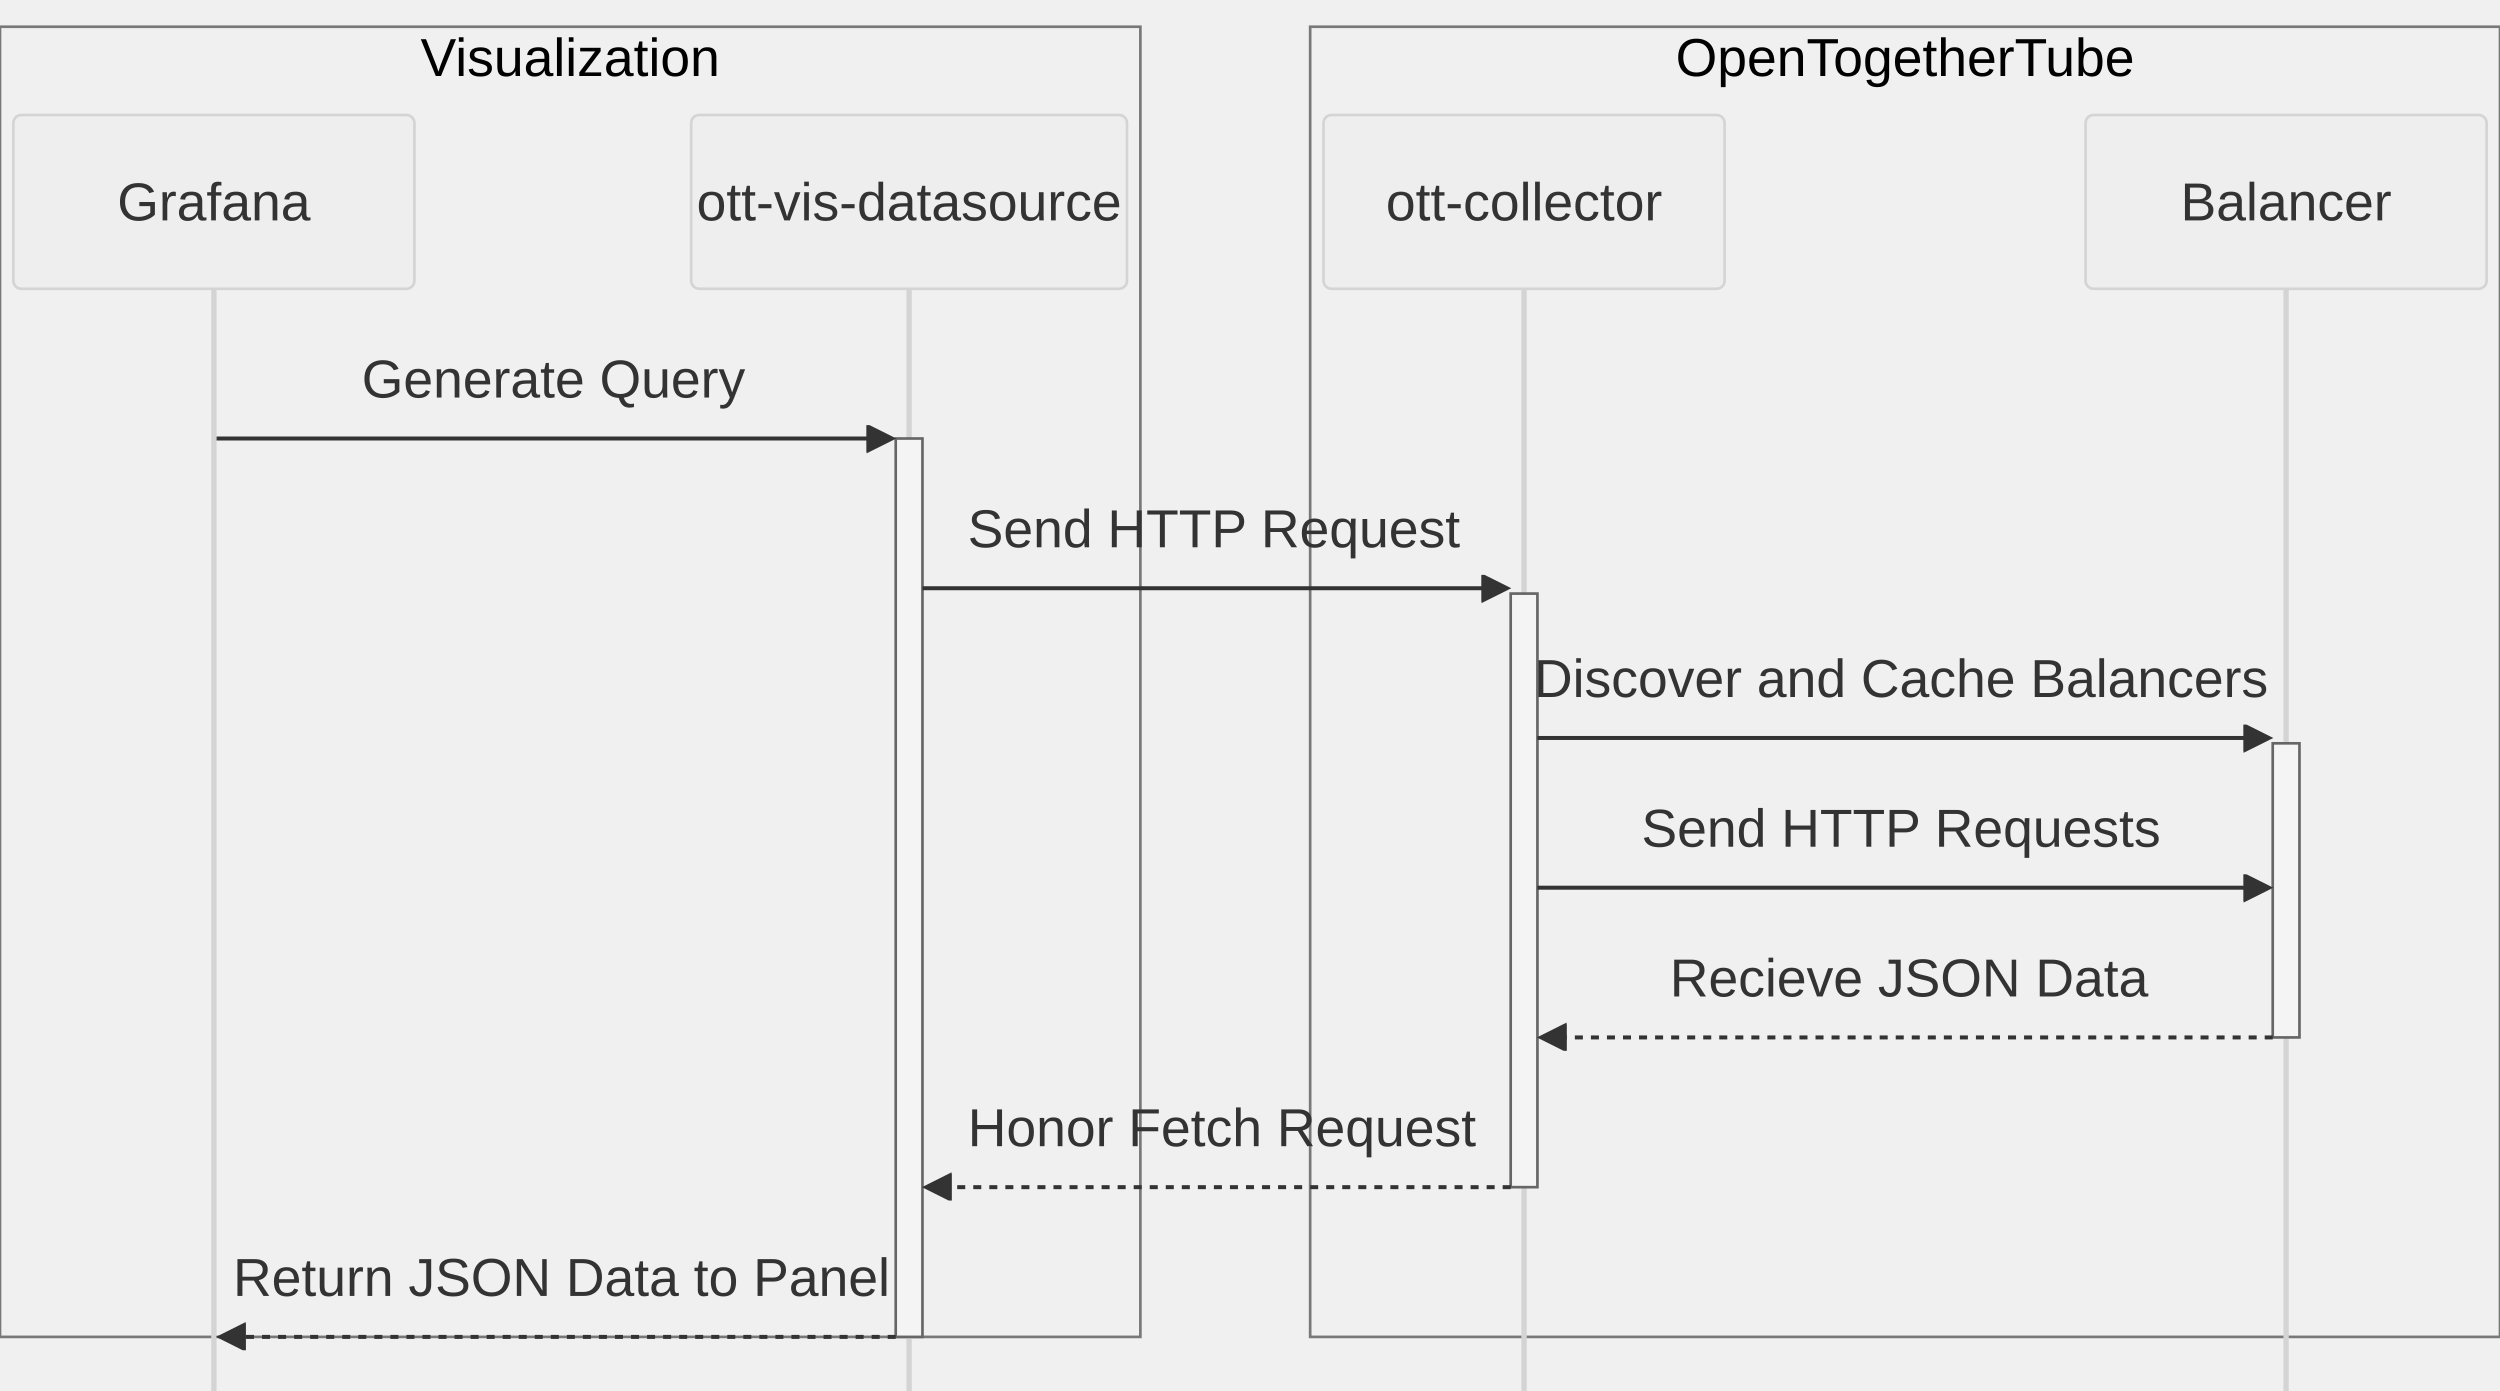
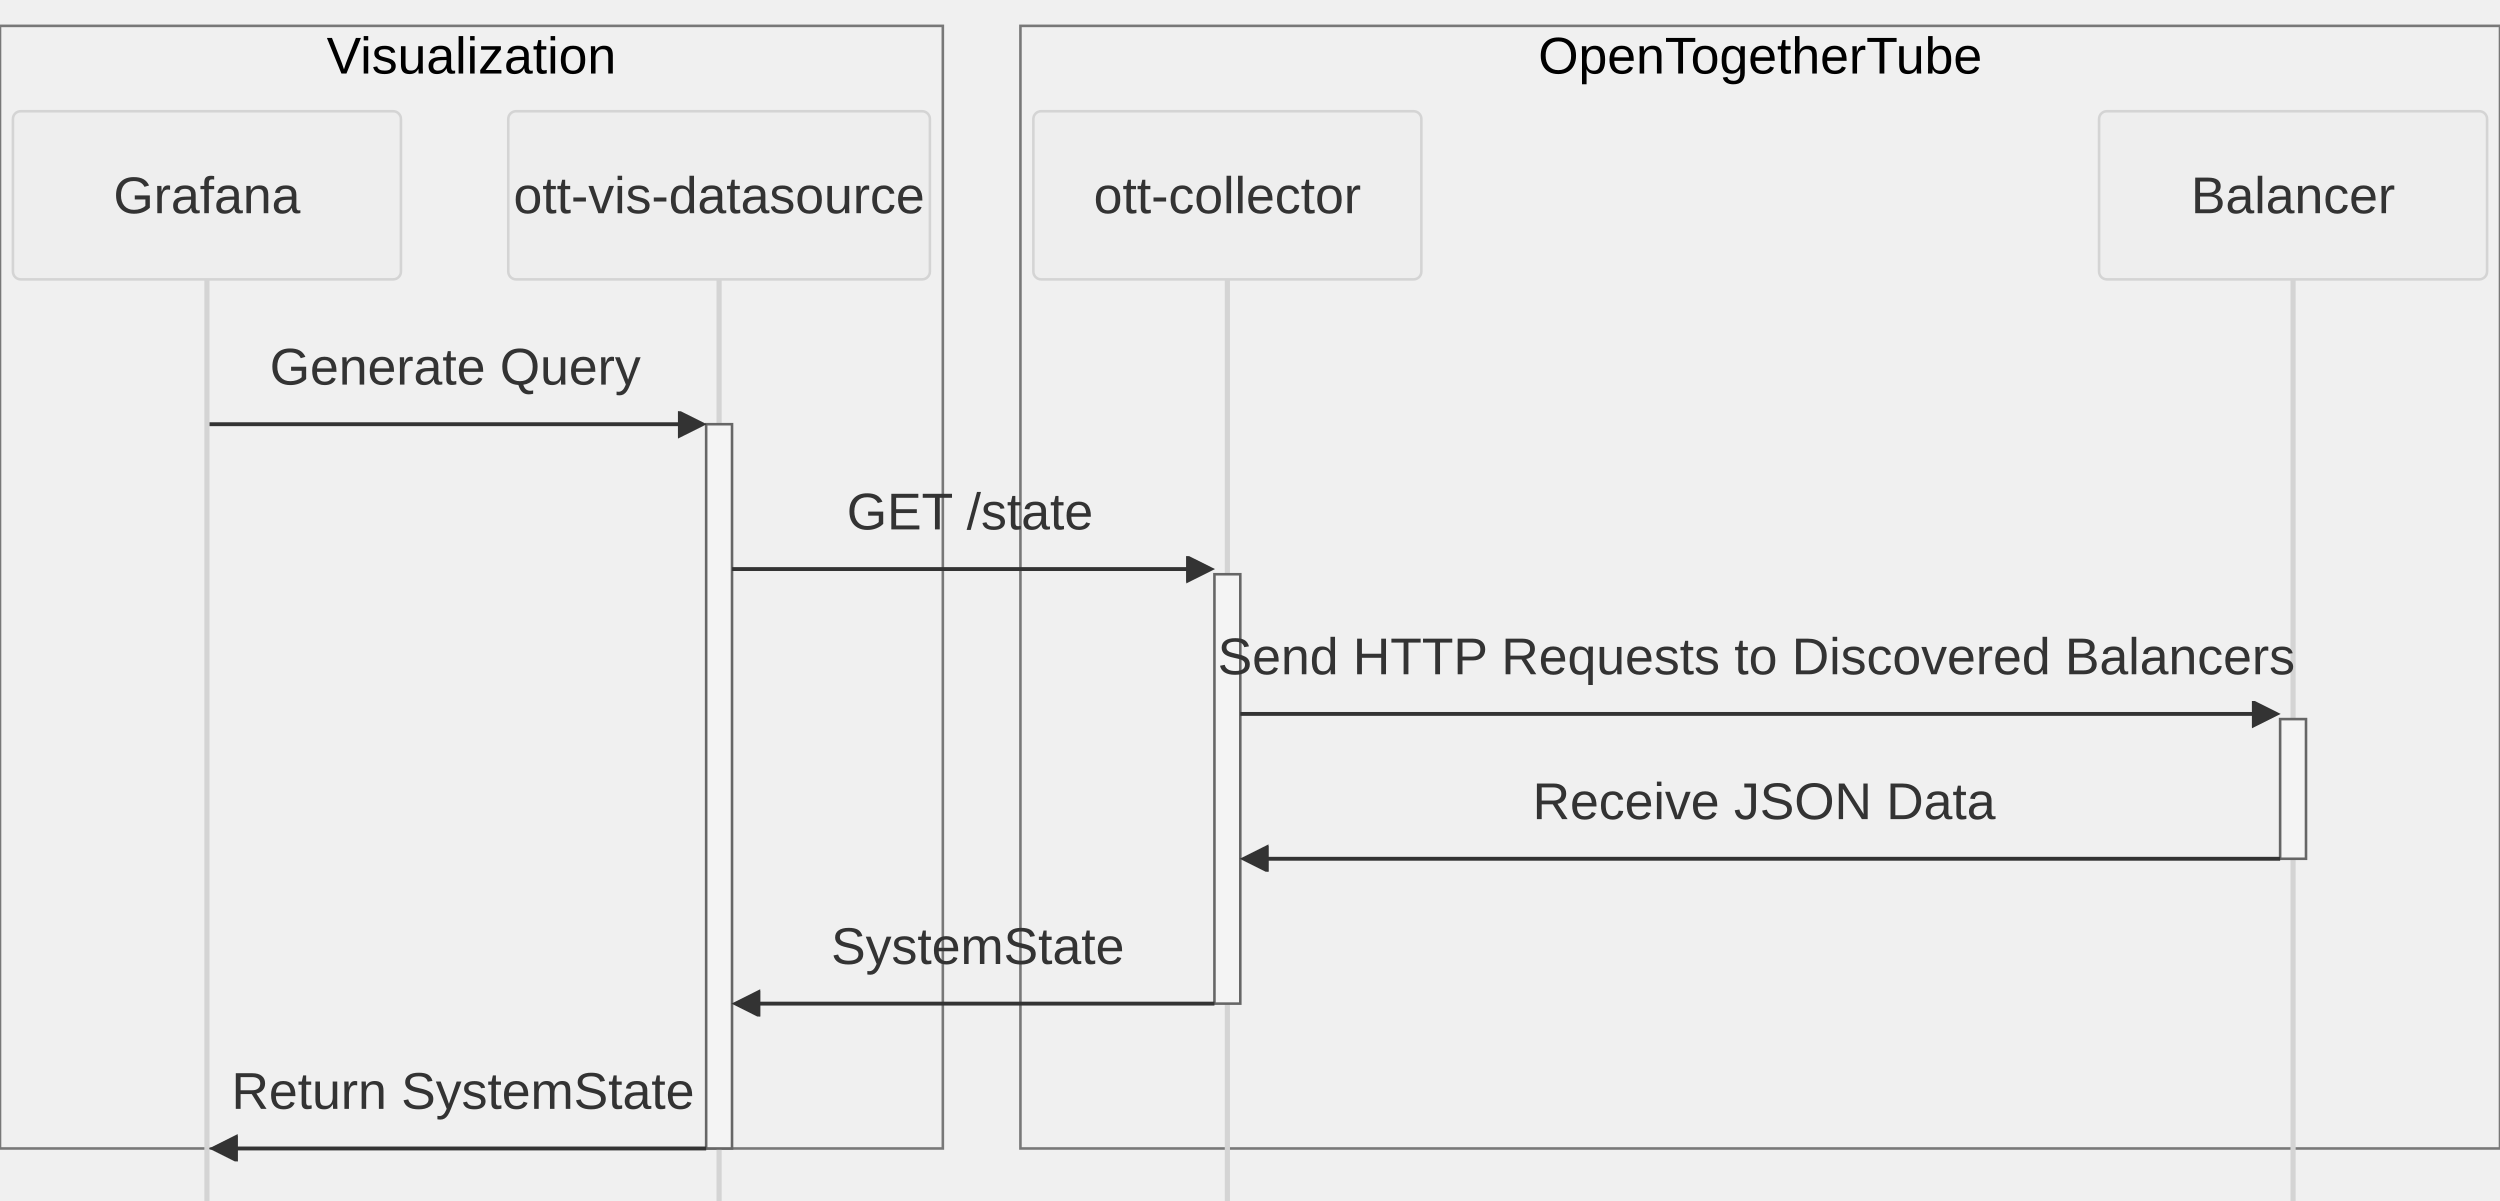
- <svg xmlns="http://www.w3.org/2000/svg" aria-roledescription="sequence" role="graphics-document document" viewBox="0 -10 935 520" style="max-width: 935px; background-color: white;" width="100%" id="my-svg">
+ <svg xmlns="http://www.w3.org/2000/svg" aria-roledescription="sequence" role="graphics-document document" viewBox="0 -10 966.5 464" style="max-width: 966.5px; background-color: white;" width="100%" id="my-svg">
  <g>
-     <rect class="rect" height="490" width="445" stroke="rgb(0,0,0, 0.5)" fill="transparent" y="0" x="490" />
-     <text style="text-anchor: middle; font-size: 20px; font-weight: 400;" class="text" alignment-baseline="central" dominant-baseline="central" y="11.5" x="712.5">
-       <tspan dy="0" x="712.5">OpenTogetherTube</tspan>
+     <rect class="rect" height="434" width="572" stroke="rgb(0,0,0, 0.5)" fill="transparent" y="0" x="394.5" />
+     <text style="text-anchor: middle; font-size: 20px; font-weight: 400;" class="text" alignment-baseline="central" dominant-baseline="central" y="11.5" x="680.5">
+       <tspan dy="0" x="680.5">OpenTogetherTube</tspan>
    </text>
  </g>
  <g>
-     <rect class="rect" height="490" width="426.5" stroke="rgb(0,0,0, 0.5)" fill="transparent" y="0" x="0" />
-     <text style="text-anchor: middle; font-size: 20px; font-weight: 400;" class="text" alignment-baseline="central" dominant-baseline="central" y="11.5" x="213.25">
-       <tspan dy="0" x="213.25">Visualization</tspan>
+     <rect class="rect" height="434" width="364.5" stroke="rgb(0,0,0, 0.5)" fill="transparent" y="0" x="0" />
+     <text style="text-anchor: middle; font-size: 20px; font-weight: 400;" class="text" alignment-baseline="central" dominant-baseline="central" y="11.5" x="182.25">
+       <tspan dy="0" x="182.25">Visualization</tspan>
    </text>
  </g>
  <g>
-     <line stroke="#999" stroke-width="0.5px" class="200" y2="2000" x2="855" y1="38" x1="855" id="actor3" />
+     <line stroke="#999" stroke-width="0.5px" class="200" y2="2000" x2="886.5" y1="38" x1="886.5" id="actor3" />
    <g id="root-3">
-       <rect class="actor" ry="3" rx="3" height="65" width="150" stroke="#666" fill="#eaeaea" y="33" x="780" />
-       <text style="text-anchor: middle; font-size: 20px; font-weight: 400;" class="actor" alignment-baseline="central" dominant-baseline="central" y="65.5" x="855">
-         <tspan dy="0" x="855">Balancer</tspan>
+       <rect class="actor" ry="3" rx="3" height="65" width="150" stroke="#666" fill="#eaeaea" y="33" x="811.5" />
+       <text style="text-anchor: middle; font-size: 20px; font-weight: 400;" class="actor" alignment-baseline="central" dominant-baseline="central" y="65.5" x="886.5">
+         <tspan dy="0" x="886.5">Balancer</tspan>
      </text>
    </g>
  </g>
  <g>
-     <line stroke="#999" stroke-width="0.5px" class="200" y2="2000" x2="570" y1="38" x1="570" id="actor2" />
+     <line stroke="#999" stroke-width="0.5px" class="200" y2="2000" x2="474.5" y1="38" x1="474.5" id="actor2" />
    <g id="root-2">
-       <rect class="actor" ry="3" rx="3" height="65" width="150" stroke="#666" fill="#eaeaea" y="33" x="495" />
-       <text style="text-anchor: middle; font-size: 20px; font-weight: 400;" class="actor" alignment-baseline="central" dominant-baseline="central" y="65.5" x="570">
-         <tspan dy="0" x="570">ott-collector</tspan>
+       <rect class="actor" ry="3" rx="3" height="65" width="150" stroke="#666" fill="#eaeaea" y="33" x="399.5" />
+       <text style="text-anchor: middle; font-size: 20px; font-weight: 400;" class="actor" alignment-baseline="central" dominant-baseline="central" y="65.5" x="474.5">
+         <tspan dy="0" x="474.5">ott-collector</tspan>
      </text>
    </g>
  </g>
  <g>
-     <line stroke="#999" stroke-width="0.5px" class="200" y2="2000" x2="340" y1="38" x1="340" id="actor1" />
+     <line stroke="#999" stroke-width="0.5px" class="200" y2="2000" x2="278" y1="38" x1="278" id="actor1" />
    <g id="root-1">
-       <rect class="actor" ry="3" rx="3" height="65" width="163" stroke="#666" fill="#eaeaea" y="33" x="258.5" />
-       <text style="text-anchor: middle; font-size: 20px; font-weight: 400;" class="actor" alignment-baseline="central" dominant-baseline="central" y="65.5" x="340">
-         <tspan dy="0" x="340">ott-vis-datasource</tspan>
+       <rect class="actor" ry="3" rx="3" height="65" width="163" stroke="#666" fill="#eaeaea" y="33" x="196.5" />
+       <text style="text-anchor: middle; font-size: 20px; font-weight: 400;" class="actor" alignment-baseline="central" dominant-baseline="central" y="65.5" x="278">
+         <tspan dy="0" x="278">ott-vis-datasource</tspan>
      </text>
    </g>
  </g>
  <g>
    <line stroke="#999" stroke-width="0.5px" class="200" y2="2000" x2="80" y1="38" x1="80" id="actor0" />
    <g id="root-0">
      <rect class="actor" ry="3" rx="3" height="65" width="150" stroke="#666" fill="#eaeaea" y="33" x="5" />
      <text style="text-anchor: middle; font-size: 20px; font-weight: 400;" class="actor" alignment-baseline="central" dominant-baseline="central" y="65.5" x="80">
        <tspan dy="0" x="80">Grafana</tspan>
      </text>
    </g>
  </g>
  <style>#my-svg{font-family:"trebuchet ms",verdana,arial,sans-serif;font-size:16px;fill:#000000;}#my-svg .error-icon{fill:#552222;}#my-svg .error-text{fill:#552222;stroke:#552222;}#my-svg .edge-thickness-normal{stroke-width:2px;}#my-svg .edge-thickness-thick{stroke-width:3.5px;}#my-svg .edge-pattern-solid{stroke-dasharray:0;}#my-svg .edge-pattern-dashed{stroke-dasharray:3;}#my-svg .edge-pattern-dotted{stroke-dasharray:2;}#my-svg .marker{fill:#666;stroke:#666;}#my-svg .marker.cross{stroke:#666;}#my-svg svg{font-family:"trebuchet ms",verdana,arial,sans-serif;font-size:16px;}#my-svg .actor{stroke:hsl(0, 0%, 83%);fill:#eee;}#my-svg text.actor&gt;tspan{fill:#333;stroke:none;}#my-svg .actor-line{stroke:#666;}#my-svg .messageLine0{stroke-width:1.5;stroke-dasharray:none;stroke:#333;}#my-svg .messageLine1{stroke-width:1.5;stroke-dasharray:2,2;stroke:#333;}#my-svg #arrowhead path{fill:#333;stroke:#333;}#my-svg .sequenceNumber{fill:white;}#my-svg #sequencenumber{fill:#333;}#my-svg #crosshead path{fill:#333;stroke:#333;}#my-svg .messageText{fill:#333;stroke:none;}#my-svg .labelBox{stroke:hsl(0, 0%, 83%);fill:#eee;}#my-svg .labelText,#my-svg .labelText&gt;tspan{fill:#333;stroke:none;}#my-svg .loopText,#my-svg .loopText&gt;tspan{fill:#333;stroke:none;}#my-svg .loopLine{stroke-width:2px;stroke-dasharray:2,2;stroke:hsl(0, 0%, 83%);fill:hsl(0, 0%, 83%);}#my-svg .note{stroke:#999;fill:#666;}#my-svg .noteText,#my-svg .noteText&gt;tspan{fill:#fff;stroke:none;}#my-svg .activation0{fill:#f4f4f4;stroke:#666;}#my-svg .activation1{fill:#f4f4f4;stroke:#666;}#my-svg .activation2{fill:#f4f4f4;stroke:#666;}#my-svg .actorPopupMenu{position:absolute;}#my-svg .actorPopupMenuPanel{position:absolute;fill:#eee;box-shadow:0px 8px 16px 0px rgba(0,0,0,0.2);filter:drop-shadow(3px 5px 2px rgb(0 0 0 / 0.4));}#my-svg .actor-man line{stroke:hsl(0, 0%, 83%);fill:#eee;}#my-svg .actor-man circle,#my-svg line{stroke:hsl(0, 0%, 83%);fill:#eee;stroke-width:2px;}#my-svg :root{--mermaid-font-family:"trebuchet ms",verdana,arial,sans-serif;}</style>
  <g />
  <defs>
    <symbol height="24" width="24" id="computer">
      <path d="M2 2v13h20v-13h-20zm18 11h-16v-9h16v9zm-10.228 6l.466-1h3.524l.467 1h-4.457zm14.228 3h-24l2-6h2.104l-1.33 4h18.45l-1.297-4h2.073l2 6zm-5-10h-14v-7h14v7z" transform="scale(.5)" />
    </symbol>
  </defs>
  <defs>
    <symbol clip-rule="evenodd" fill-rule="evenodd" id="database">
      <path d="M12.258.001l.256.004.255.005.253.008.251.01.249.012.247.015.246.016.242.019.241.02.239.023.236.024.233.027.231.028.229.031.225.032.223.034.22.036.217.038.214.04.211.041.208.043.205.045.201.046.198.048.194.05.191.051.187.053.183.054.18.056.175.057.172.059.168.06.163.061.16.063.155.064.15.066.074.033.073.033.071.034.07.034.069.035.068.035.067.035.066.035.064.036.064.036.062.036.06.036.06.037.058.037.058.037.055.038.055.038.053.038.052.038.051.039.05.039.048.039.047.039.045.04.044.04.043.04.041.04.04.041.039.041.037.041.036.041.034.041.033.042.032.042.03.042.029.042.027.042.026.043.024.043.023.043.021.043.02.043.018.044.017.043.015.044.013.044.012.044.011.045.009.044.007.045.006.045.004.045.002.045.001.045v17l-.001.045-.002.045-.004.045-.006.045-.007.045-.009.044-.011.045-.012.044-.013.044-.015.044-.017.043-.018.044-.02.043-.021.043-.023.043-.024.043-.026.043-.027.042-.029.042-.03.042-.032.042-.033.042-.034.041-.036.041-.037.041-.039.041-.04.041-.041.04-.043.04-.044.04-.045.04-.047.039-.048.039-.05.039-.051.039-.052.038-.053.038-.055.038-.055.038-.058.037-.058.037-.06.037-.06.036-.062.036-.064.036-.064.036-.066.035-.067.035-.068.035-.069.035-.07.034-.071.034-.073.033-.074.033-.15.066-.155.064-.16.063-.163.061-.168.06-.172.059-.175.057-.18.056-.183.054-.187.053-.191.051-.194.05-.198.048-.201.046-.205.045-.208.043-.211.041-.214.04-.217.038-.22.036-.223.034-.225.032-.229.031-.231.028-.233.027-.236.024-.239.023-.241.02-.242.019-.246.016-.247.015-.249.012-.251.01-.253.008-.255.005-.256.004-.258.001-.258-.001-.256-.004-.255-.005-.253-.008-.251-.01-.249-.012-.247-.015-.245-.016-.243-.019-.241-.02-.238-.023-.236-.024-.234-.027-.231-.028-.228-.031-.226-.032-.223-.034-.22-.036-.217-.038-.214-.04-.211-.041-.208-.043-.204-.045-.201-.046-.198-.048-.195-.05-.19-.051-.187-.053-.184-.054-.179-.056-.176-.057-.172-.059-.167-.06-.164-.061-.159-.063-.155-.064-.151-.066-.074-.033-.072-.033-.072-.034-.07-.034-.069-.035-.068-.035-.067-.035-.066-.035-.064-.036-.063-.036-.062-.036-.061-.036-.06-.037-.058-.037-.057-.037-.056-.038-.055-.038-.053-.038-.052-.038-.051-.039-.049-.039-.049-.039-.046-.039-.046-.04-.044-.04-.043-.04-.041-.04-.04-.041-.039-.041-.037-.041-.036-.041-.034-.041-.033-.042-.032-.042-.03-.042-.029-.042-.027-.042-.026-.043-.024-.043-.023-.043-.021-.043-.02-.043-.018-.044-.017-.043-.015-.044-.013-.044-.012-.044-.011-.045-.009-.044-.007-.045-.006-.045-.004-.045-.002-.045-.001-.045v-17l.001-.045.002-.045.004-.045.006-.045.007-.045.009-.044.011-.045.012-.044.013-.044.015-.044.017-.043.018-.044.02-.043.021-.043.023-.043.024-.043.026-.043.027-.042.029-.042.03-.042.032-.042.033-.042.034-.041.036-.041.037-.041.039-.041.04-.041.041-.04.043-.04.044-.04.046-.04.046-.039.049-.039.049-.039.051-.039.052-.038.053-.038.055-.038.056-.038.057-.037.058-.037.06-.037.061-.036.062-.036.063-.036.064-.036.066-.035.067-.035.068-.035.069-.035.07-.034.072-.034.072-.033.074-.033.151-.066.155-.064.159-.063.164-.061.167-.06.172-.059.176-.057.179-.056.184-.054.187-.053.19-.051.195-.05.198-.048.201-.046.204-.045.208-.043.211-.041.214-.04.217-.038.22-.036.223-.034.226-.032.228-.031.231-.028.234-.027.236-.024.238-.023.241-.02.243-.019.245-.016.247-.015.249-.012.251-.01.253-.008.255-.005.256-.004.258-.001.258.001zm-9.258 20.499v.01l.001.021.003.021.004.022.005.021.006.022.007.022.009.023.01.022.011.023.012.023.013.023.015.023.016.024.017.023.018.024.019.024.021.024.022.025.023.024.024.025.052.049.056.05.061.051.066.051.07.051.075.051.079.052.084.052.088.052.092.052.097.052.102.051.105.052.11.052.114.051.119.051.123.051.127.05.131.05.135.05.139.048.144.049.147.047.152.047.155.047.16.045.163.045.167.043.171.043.176.041.178.041.183.039.187.039.19.037.194.035.197.035.202.033.204.031.209.03.212.029.216.027.219.025.222.024.226.021.23.02.233.018.236.016.24.015.243.012.246.01.249.008.253.005.256.004.259.001.26-.001.257-.004.254-.005.25-.008.247-.011.244-.012.241-.014.237-.016.233-.018.231-.021.226-.021.224-.024.22-.026.216-.027.212-.028.21-.031.205-.031.202-.034.198-.034.194-.036.191-.037.187-.039.183-.04.179-.04.175-.042.172-.043.168-.044.163-.045.16-.046.155-.046.152-.047.148-.048.143-.049.139-.049.136-.05.131-.05.126-.05.123-.051.118-.052.114-.051.11-.052.106-.052.101-.052.096-.052.092-.052.088-.053.083-.051.079-.052.074-.052.07-.051.065-.051.06-.051.056-.05.051-.05.023-.024.023-.025.021-.024.02-.024.019-.024.018-.024.017-.024.015-.023.014-.024.013-.023.012-.023.01-.023.01-.022.008-.022.006-.022.006-.022.004-.022.004-.021.001-.021.001-.021v-4.127l-.077.055-.08.053-.083.054-.085.053-.087.052-.09.052-.093.051-.095.05-.097.05-.1.049-.102.049-.105.048-.106.047-.109.047-.111.046-.114.045-.115.045-.118.044-.12.043-.122.042-.124.042-.126.041-.128.04-.13.04-.132.038-.134.038-.135.037-.138.037-.139.035-.142.035-.143.034-.144.033-.147.032-.148.031-.15.03-.151.03-.153.029-.154.027-.156.027-.158.026-.159.025-.161.024-.162.023-.163.022-.165.021-.166.02-.167.019-.169.018-.169.017-.171.016-.173.015-.173.014-.175.013-.175.012-.177.011-.178.01-.179.008-.179.008-.181.006-.182.005-.182.004-.184.003-.184.002h-.37l-.184-.002-.184-.003-.182-.004-.182-.005-.181-.006-.179-.008-.179-.008-.178-.01-.176-.011-.176-.012-.175-.013-.173-.014-.172-.015-.171-.016-.17-.017-.169-.018-.167-.019-.166-.02-.165-.021-.163-.022-.162-.023-.161-.024-.159-.025-.157-.026-.156-.027-.155-.027-.153-.029-.151-.03-.15-.03-.148-.031-.146-.032-.145-.033-.143-.034-.141-.035-.14-.035-.137-.037-.136-.037-.134-.038-.132-.038-.13-.04-.128-.04-.126-.041-.124-.042-.122-.042-.12-.044-.117-.043-.116-.045-.113-.045-.112-.046-.109-.047-.106-.047-.105-.048-.102-.049-.1-.049-.097-.05-.095-.05-.093-.052-.09-.051-.087-.052-.085-.053-.083-.054-.08-.054-.077-.054v4.127zm0-5.654v.011l.001.021.003.021.004.021.005.022.006.022.007.022.009.022.01.022.011.023.012.023.013.023.015.024.016.023.017.024.018.024.019.024.021.024.022.024.023.025.024.024.052.05.056.05.061.05.066.051.07.051.075.052.079.051.084.052.088.052.092.052.097.052.102.052.105.052.11.051.114.051.119.052.123.05.127.051.131.05.135.049.139.049.144.048.147.048.152.047.155.046.16.045.163.045.167.044.171.042.176.042.178.04.183.04.187.038.19.037.194.036.197.034.202.033.204.032.209.03.212.028.216.027.219.025.222.024.226.022.23.02.233.018.236.016.24.014.243.012.246.01.249.008.253.006.256.003.259.001.26-.001.257-.003.254-.006.25-.008.247-.01.244-.012.241-.015.237-.016.233-.018.231-.02.226-.022.224-.024.22-.025.216-.027.212-.029.21-.03.205-.032.202-.033.198-.035.194-.036.191-.037.187-.039.183-.039.179-.041.175-.042.172-.043.168-.044.163-.045.16-.045.155-.047.152-.047.148-.048.143-.048.139-.05.136-.049.131-.05.126-.051.123-.051.118-.051.114-.052.11-.052.106-.052.101-.052.096-.052.092-.052.088-.052.083-.052.079-.052.074-.051.07-.052.065-.051.06-.05.056-.051.051-.049.023-.025.023-.024.021-.025.02-.024.019-.024.018-.024.017-.024.015-.023.014-.023.013-.024.012-.022.01-.023.01-.023.008-.022.006-.022.006-.022.004-.021.004-.022.001-.021.001-.021v-4.139l-.077.054-.08.054-.083.054-.085.052-.087.053-.09.051-.093.051-.095.051-.097.05-.1.049-.102.049-.105.048-.106.047-.109.047-.111.046-.114.045-.115.044-.118.044-.12.044-.122.042-.124.042-.126.041-.128.04-.13.039-.132.039-.134.038-.135.037-.138.036-.139.036-.142.035-.143.033-.144.033-.147.033-.148.031-.15.03-.151.03-.153.028-.154.028-.156.027-.158.026-.159.025-.161.024-.162.023-.163.022-.165.021-.166.02-.167.019-.169.018-.169.017-.171.016-.173.015-.173.014-.175.013-.175.012-.177.011-.178.009-.179.009-.179.007-.181.007-.182.005-.182.004-.184.003-.184.002h-.37l-.184-.002-.184-.003-.182-.004-.182-.005-.181-.007-.179-.007-.179-.009-.178-.009-.176-.011-.176-.012-.175-.013-.173-.014-.172-.015-.171-.016-.17-.017-.169-.018-.167-.019-.166-.02-.165-.021-.163-.022-.162-.023-.161-.024-.159-.025-.157-.026-.156-.027-.155-.028-.153-.028-.151-.03-.15-.03-.148-.031-.146-.033-.145-.033-.143-.033-.141-.035-.14-.036-.137-.036-.136-.037-.134-.038-.132-.039-.13-.039-.128-.04-.126-.041-.124-.042-.122-.043-.12-.043-.117-.044-.116-.044-.113-.046-.112-.046-.109-.046-.106-.047-.105-.048-.102-.049-.1-.049-.097-.05-.095-.051-.093-.051-.09-.051-.087-.053-.085-.052-.083-.054-.08-.054-.077-.054v4.139zm0-5.666v.011l.001.02.003.022.004.021.005.022.006.021.007.022.009.023.01.022.011.023.012.023.013.023.015.023.016.024.017.024.018.023.019.024.021.025.022.024.023.024.024.025.052.05.056.05.061.05.066.051.07.051.075.052.079.051.084.052.088.052.092.052.097.052.102.052.105.051.11.052.114.051.119.051.123.051.127.05.131.05.135.05.139.049.144.048.147.048.152.047.155.046.16.045.163.045.167.043.171.043.176.042.178.04.183.04.187.038.19.037.194.036.197.034.202.033.204.032.209.03.212.028.216.027.219.025.222.024.226.021.23.02.233.018.236.017.24.014.243.012.246.01.249.008.253.006.256.003.259.001.26-.001.257-.003.254-.006.25-.008.247-.01.244-.013.241-.014.237-.016.233-.018.231-.02.226-.022.224-.024.22-.025.216-.027.212-.029.21-.03.205-.032.202-.033.198-.035.194-.036.191-.037.187-.039.183-.039.179-.041.175-.042.172-.043.168-.044.163-.045.16-.045.155-.047.152-.047.148-.048.143-.049.139-.049.136-.049.131-.051.126-.05.123-.051.118-.052.114-.051.11-.052.106-.052.101-.052.096-.052.092-.052.088-.052.083-.052.079-.052.074-.052.07-.051.065-.051.06-.051.056-.05.051-.049.023-.025.023-.025.021-.024.02-.024.019-.024.018-.024.017-.024.015-.023.014-.024.013-.023.012-.023.01-.022.01-.023.008-.022.006-.022.006-.022.004-.022.004-.021.001-.021.001-.021v-4.153l-.077.054-.08.054-.083.053-.085.053-.087.053-.09.051-.093.051-.095.051-.097.05-.1.049-.102.048-.105.048-.106.048-.109.046-.111.046-.114.046-.115.044-.118.044-.12.043-.122.043-.124.042-.126.041-.128.04-.13.039-.132.039-.134.038-.135.037-.138.036-.139.036-.142.034-.143.034-.144.033-.147.032-.148.032-.15.03-.151.03-.153.028-.154.028-.156.027-.158.026-.159.024-.161.024-.162.023-.163.023-.165.021-.166.02-.167.019-.169.018-.169.017-.171.016-.173.015-.173.014-.175.013-.175.012-.177.01-.178.01-.179.009-.179.007-.181.006-.182.006-.182.004-.184.003-.184.001-.185.001-.185-.001-.184-.001-.184-.003-.182-.004-.182-.006-.181-.006-.179-.007-.179-.009-.178-.01-.176-.01-.176-.012-.175-.013-.173-.014-.172-.015-.171-.016-.17-.017-.169-.018-.167-.019-.166-.02-.165-.021-.163-.023-.162-.023-.161-.024-.159-.024-.157-.026-.156-.027-.155-.028-.153-.028-.151-.03-.15-.03-.148-.032-.146-.032-.145-.033-.143-.034-.141-.034-.14-.036-.137-.036-.136-.037-.134-.038-.132-.039-.13-.039-.128-.041-.126-.041-.124-.041-.122-.043-.12-.043-.117-.044-.116-.044-.113-.046-.112-.046-.109-.046-.106-.048-.105-.048-.102-.048-.1-.05-.097-.049-.095-.051-.093-.051-.09-.052-.087-.052-.085-.053-.083-.053-.08-.054-.077-.054v4.153zm8.74-8.179l-.257.004-.254.005-.25.008-.247.011-.244.012-.241.014-.237.016-.233.018-.231.021-.226.022-.224.023-.22.026-.216.027-.212.028-.21.031-.205.032-.202.033-.198.034-.194.036-.191.038-.187.038-.183.04-.179.041-.175.042-.172.043-.168.043-.163.045-.16.046-.155.046-.152.048-.148.048-.143.048-.139.049-.136.05-.131.05-.126.051-.123.051-.118.051-.114.052-.11.052-.106.052-.101.052-.096.052-.092.052-.088.052-.083.052-.079.052-.074.051-.07.052-.065.051-.06.05-.056.05-.051.05-.023.025-.023.024-.021.024-.02.025-.019.024-.018.024-.017.023-.015.024-.014.023-.013.023-.012.023-.01.023-.01.022-.008.022-.006.023-.006.021-.004.022-.004.021-.001.021-.001.021.001.021.001.021.004.021.004.022.006.021.006.023.008.022.01.022.01.023.012.023.013.023.014.023.015.024.017.023.018.024.019.024.02.025.021.024.023.024.023.025.051.05.056.05.06.05.065.051.07.052.074.051.079.052.083.052.088.052.092.052.096.052.101.052.106.052.11.052.114.052.118.051.123.051.126.051.131.05.136.05.139.049.143.048.148.048.152.048.155.046.16.046.163.045.168.043.172.043.175.042.179.041.183.04.187.038.191.038.194.036.198.034.202.033.205.032.21.031.212.028.216.027.22.026.224.023.226.022.231.021.233.018.237.016.241.014.244.012.247.011.25.008.254.005.257.004.26.001.26-.001.257-.004.254-.005.25-.008.247-.011.244-.012.241-.014.237-.016.233-.018.231-.021.226-.022.224-.023.22-.026.216-.027.212-.028.21-.031.205-.032.202-.033.198-.034.194-.036.191-.038.187-.038.183-.04.179-.041.175-.042.172-.043.168-.043.163-.045.16-.046.155-.046.152-.048.148-.048.143-.048.139-.049.136-.05.131-.05.126-.051.123-.051.118-.051.114-.052.11-.052.106-.052.101-.052.096-.052.092-.052.088-.052.083-.052.079-.052.074-.051.07-.052.065-.051.06-.05.056-.05.051-.05.023-.025.023-.024.021-.024.02-.025.019-.024.018-.024.017-.023.015-.024.014-.023.013-.023.012-.023.01-.023.01-.022.008-.022.006-.023.006-.021.004-.022.004-.021.001-.021.001-.021-.001-.021-.001-.021-.004-.021-.004-.022-.006-.021-.006-.023-.008-.022-.01-.022-.01-.023-.012-.023-.013-.023-.014-.023-.015-.024-.017-.023-.018-.024-.019-.024-.02-.025-.021-.024-.023-.024-.023-.025-.051-.05-.056-.05-.06-.05-.065-.051-.07-.052-.074-.051-.079-.052-.083-.052-.088-.052-.092-.052-.096-.052-.101-.052-.106-.052-.11-.052-.114-.052-.118-.051-.123-.051-.126-.051-.131-.05-.136-.05-.139-.049-.143-.048-.148-.048-.152-.048-.155-.046-.16-.046-.163-.045-.168-.043-.172-.043-.175-.042-.179-.041-.183-.04-.187-.038-.191-.038-.194-.036-.198-.034-.202-.033-.205-.032-.21-.031-.212-.028-.216-.027-.22-.026-.224-.023-.226-.022-.231-.021-.233-.018-.237-.016-.241-.014-.244-.012-.247-.011-.25-.008-.254-.005-.257-.004-.26-.001-.26.001z" transform="scale(.5)" />
    </symbol>
  </defs>
  <defs>
    <symbol height="24" width="24" id="clock">
      <path d="M12 2c5.514 0 10 4.486 10 10s-4.486 10-10 10-10-4.486-10-10 4.486-10 10-10zm0-2c-6.627 0-12 5.373-12 12s5.373 12 12 12 12-5.373 12-12-5.373-12-12-12zm5.848 12.459c.202.038.202.333.001.372-1.907.361-6.045 1.111-6.547 1.111-.719 0-1.301-.582-1.301-1.301 0-.512.77-5.447 1.125-7.445.034-.192.312-.181.343.014l.985 6.238 5.394 1.011z" transform="scale(.5)" />
    </symbol>
  </defs>
  <defs>
    <marker orient="auto" markerHeight="12" markerWidth="12" markerUnits="userSpaceOnUse" refY="5" refX="7.9" id="arrowhead">
      <path d="M 0 0 L 10 5 L 0 10 z" />
    </marker>
  </defs>
  <defs>
    <marker refY="4.5" refX="4" orient="auto" markerHeight="8" markerWidth="15" id="crosshead">
      <path style="stroke-dasharray: 0, 0;" d="M 1,2 L 6,7 M 6,2 L 1,7" stroke-width="1pt" stroke="#000000" fill="none" />
    </marker>
  </defs>
  <defs>
    <marker orient="auto" markerHeight="28" markerWidth="20" refY="7" refX="15.5" id="filled-head">
      <path d="M 18,7 L9,13 L14,7 L9,1 Z" />
    </marker>
  </defs>
  <defs>
    <marker orient="auto" markerHeight="40" markerWidth="60" refY="15" refX="15" id="sequencenumber">
      <circle r="6" cy="15" cx="15" />
    </marker>
  </defs>
  <g>
-     <rect class="activation0" ry="0" rx="0" height="336" width="10" stroke="#666" fill="#EDF2AE" y="154" x="335" />
+     <rect class="activation0" ry="0" rx="0" height="280" width="10" stroke="#666" fill="#EDF2AE" y="154" x="273" />
  </g>
  <g>
-     <rect class="activation0" ry="0" rx="0" height="222" width="10" stroke="#666" fill="#EDF2AE" y="212" x="565" />
+     <rect class="activation0" ry="0" rx="0" height="166" width="10" stroke="#666" fill="#EDF2AE" y="212" x="469.5" />
  </g>
  <g>
-     <rect class="activation0" ry="0" rx="0" height="110" width="10" stroke="#666" fill="#EDF2AE" y="268" x="850" />
+     <rect class="activation0" ry="0" rx="0" height="54" width="10" stroke="#666" fill="#EDF2AE" y="268" x="881.5" />
  </g>
-   <text style="font-size: 20px; font-weight: 400;" dy="1em" class="messageText" alignment-baseline="middle" dominant-baseline="middle" text-anchor="middle" y="113" x="207">Generate Query</text>
-   <line style="fill: none;" marker-end="url(#arrowhead)" stroke="none" stroke-width="2" class="messageLine0" y2="154" x2="332" y1="154" x1="81" />
-   <text style="font-size: 20px; font-weight: 400;" dy="1em" class="messageText" alignment-baseline="middle" dominant-baseline="middle" text-anchor="middle" y="169" x="454">Send HTTP Request</text>
-   <line style="fill: none;" marker-end="url(#arrowhead)" stroke="none" stroke-width="2" class="messageLine0" y2="210" x2="562" y1="210" x1="345" />
-   <text style="font-size: 20px; font-weight: 400;" dy="1em" class="messageText" alignment-baseline="middle" dominant-baseline="middle" text-anchor="middle" y="225" x="711">Discover and Cache Balancers</text>
-   <line style="fill: none;" marker-end="url(#arrowhead)" stroke="none" stroke-width="2" class="messageLine0" y2="266" x2="847" y1="266" x1="575" />
-   <text style="font-size: 20px; font-weight: 400;" dy="1em" class="messageText" alignment-baseline="middle" dominant-baseline="middle" text-anchor="middle" y="281" x="711">Send HTTP Requests</text>
-   <line style="fill: none;" marker-end="url(#arrowhead)" stroke="none" stroke-width="2" class="messageLine0" y2="322" x2="847" y1="322" x1="575" />
-   <text style="font-size: 20px; font-weight: 400;" dy="1em" class="messageText" alignment-baseline="middle" dominant-baseline="middle" text-anchor="middle" y="337" x="714">Recieve JSON Data</text>
-   <line style="stroke-dasharray: 3, 3; fill: none;" marker-end="url(#arrowhead)" stroke="none" stroke-width="2" class="messageLine1" y2="378" x2="578" y1="378" x1="850" />
-   <text style="font-size: 20px; font-weight: 400;" dy="1em" class="messageText" alignment-baseline="middle" dominant-baseline="middle" text-anchor="middle" y="393" x="457">Honor Fetch Request</text>
-   <line style="stroke-dasharray: 3, 3; fill: none;" marker-end="url(#arrowhead)" stroke="none" stroke-width="2" class="messageLine1" y2="434" x2="348" y1="434" x1="565" />
-   <text style="font-size: 20px; font-weight: 400;" dy="1em" class="messageText" alignment-baseline="middle" dominant-baseline="middle" text-anchor="middle" y="449" x="210">Return JSON Data to Panel</text>
-   <line style="stroke-dasharray: 3, 3; fill: none;" marker-end="url(#arrowhead)" stroke="none" stroke-width="2" class="messageLine1" y2="490" x2="84" y1="490" x1="335" />
+   <text style="font-size: 20px; font-weight: 400;" dy="1em" class="messageText" alignment-baseline="middle" dominant-baseline="middle" text-anchor="middle" y="113" x="176">Generate Query</text>
+   <line style="fill: none;" marker-end="url(#arrowhead)" stroke="none" stroke-width="2" class="messageLine0" y2="154" x2="270" y1="154" x1="81" />
+   <text style="font-size: 20px; font-weight: 400;" dy="1em" class="messageText" alignment-baseline="middle" dominant-baseline="middle" text-anchor="middle" y="169" x="375">GET /state</text>
+   <line style="fill: none;" marker-end="url(#arrowhead)" stroke="none" stroke-width="2" class="messageLine0" y2="210" x2="466.5" y1="210" x1="283" />
+   <text style="font-size: 20px; font-weight: 400;" dy="1em" class="messageText" alignment-baseline="middle" dominant-baseline="middle" text-anchor="middle" y="225" x="679">Send HTTP Requests to Discovered Balancers</text>
+   <line style="fill: none;" marker-end="url(#arrowhead)" stroke="none" stroke-width="2" class="messageLine0" y2="266" x2="878.5" y1="266" x1="479.5" />
+   <text style="font-size: 20px; font-weight: 400;" dy="1em" class="messageText" alignment-baseline="middle" dominant-baseline="middle" text-anchor="middle" y="281" x="682">Receive JSON Data</text>
+   <line style="fill: none;" marker-end="url(#arrowhead)" stroke="none" stroke-width="2" class="messageLine0" y2="322" x2="482.5" y1="322" x1="881.5" />
+   <text style="font-size: 20px; font-weight: 400;" dy="1em" class="messageText" alignment-baseline="middle" dominant-baseline="middle" text-anchor="middle" y="337" x="378">SystemState</text>
+   <line style="fill: none;" marker-end="url(#arrowhead)" stroke="none" stroke-width="2" class="messageLine0" y2="378" x2="286" y1="378" x1="469.5" />
+   <text style="font-size: 20px; font-weight: 400;" dy="1em" class="messageText" alignment-baseline="middle" dominant-baseline="middle" text-anchor="middle" y="393" x="179">Return SystemState</text>
+   <line style="fill: none;" marker-end="url(#arrowhead)" stroke="none" stroke-width="2" class="messageLine0" y2="434" x2="84" y1="434" x1="273" />
</svg>
